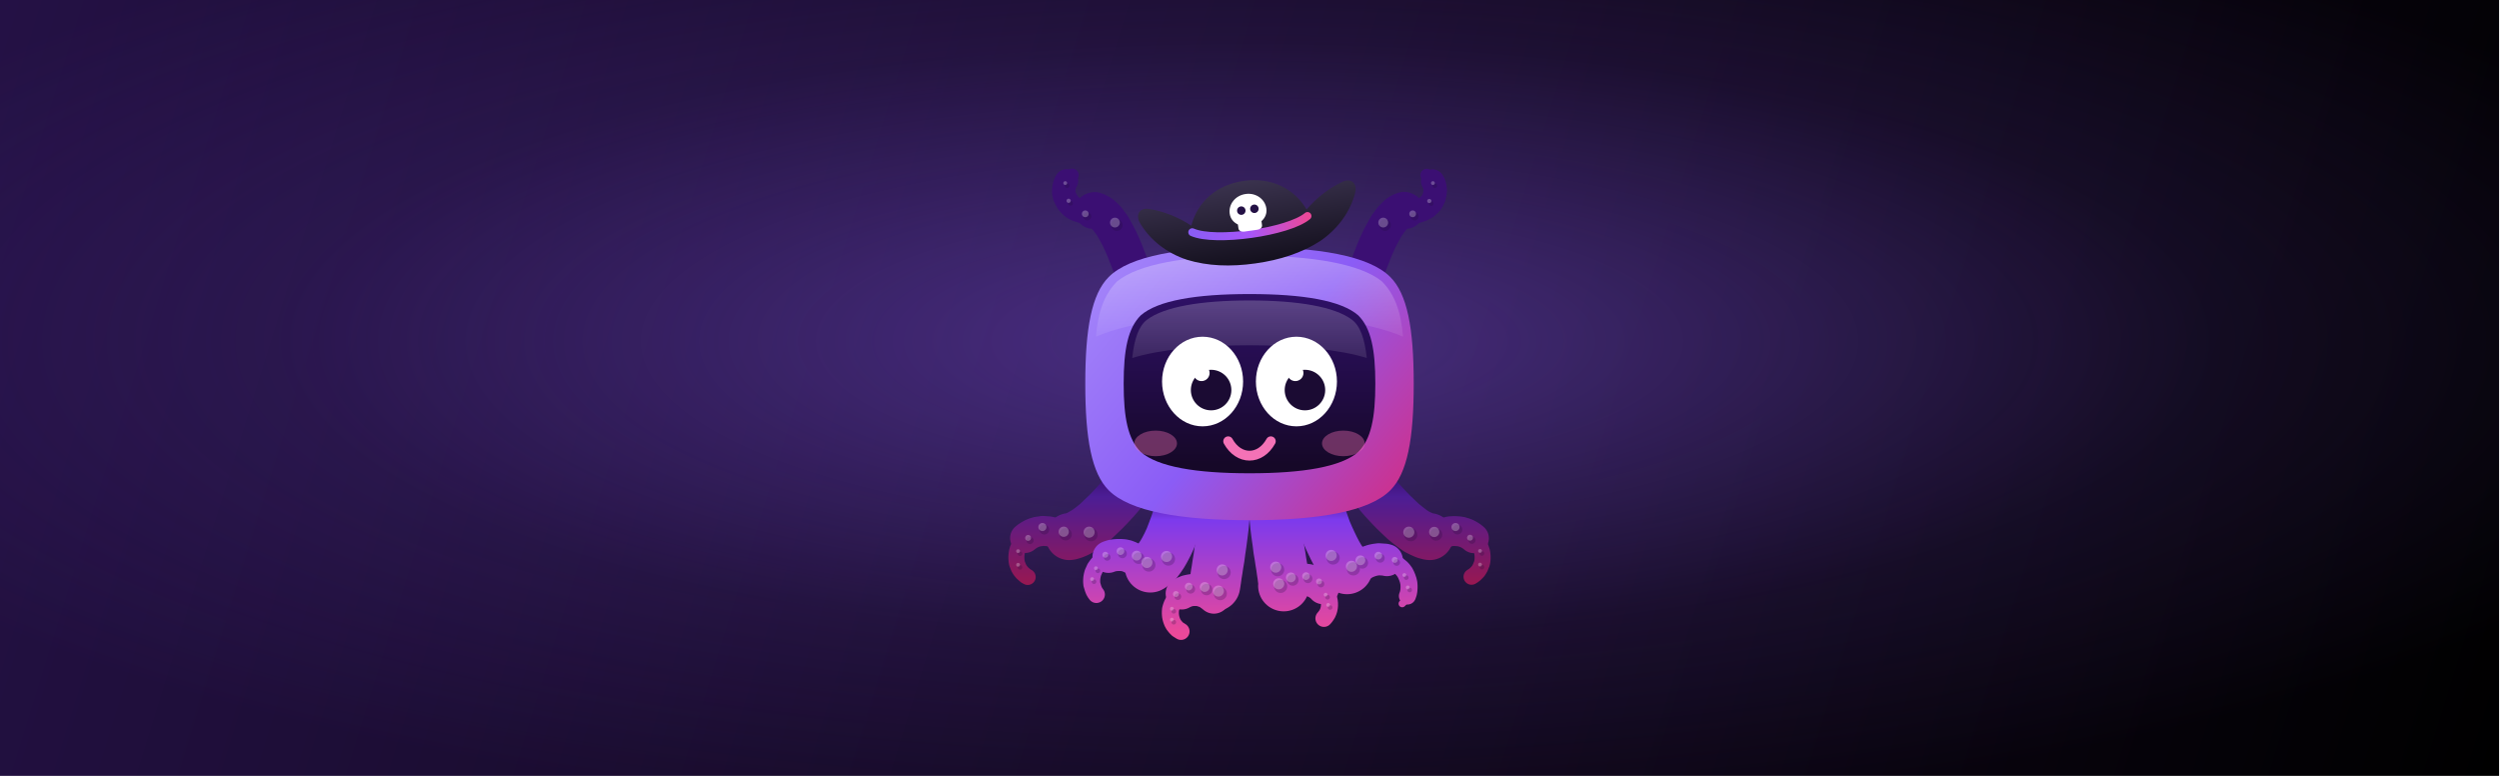
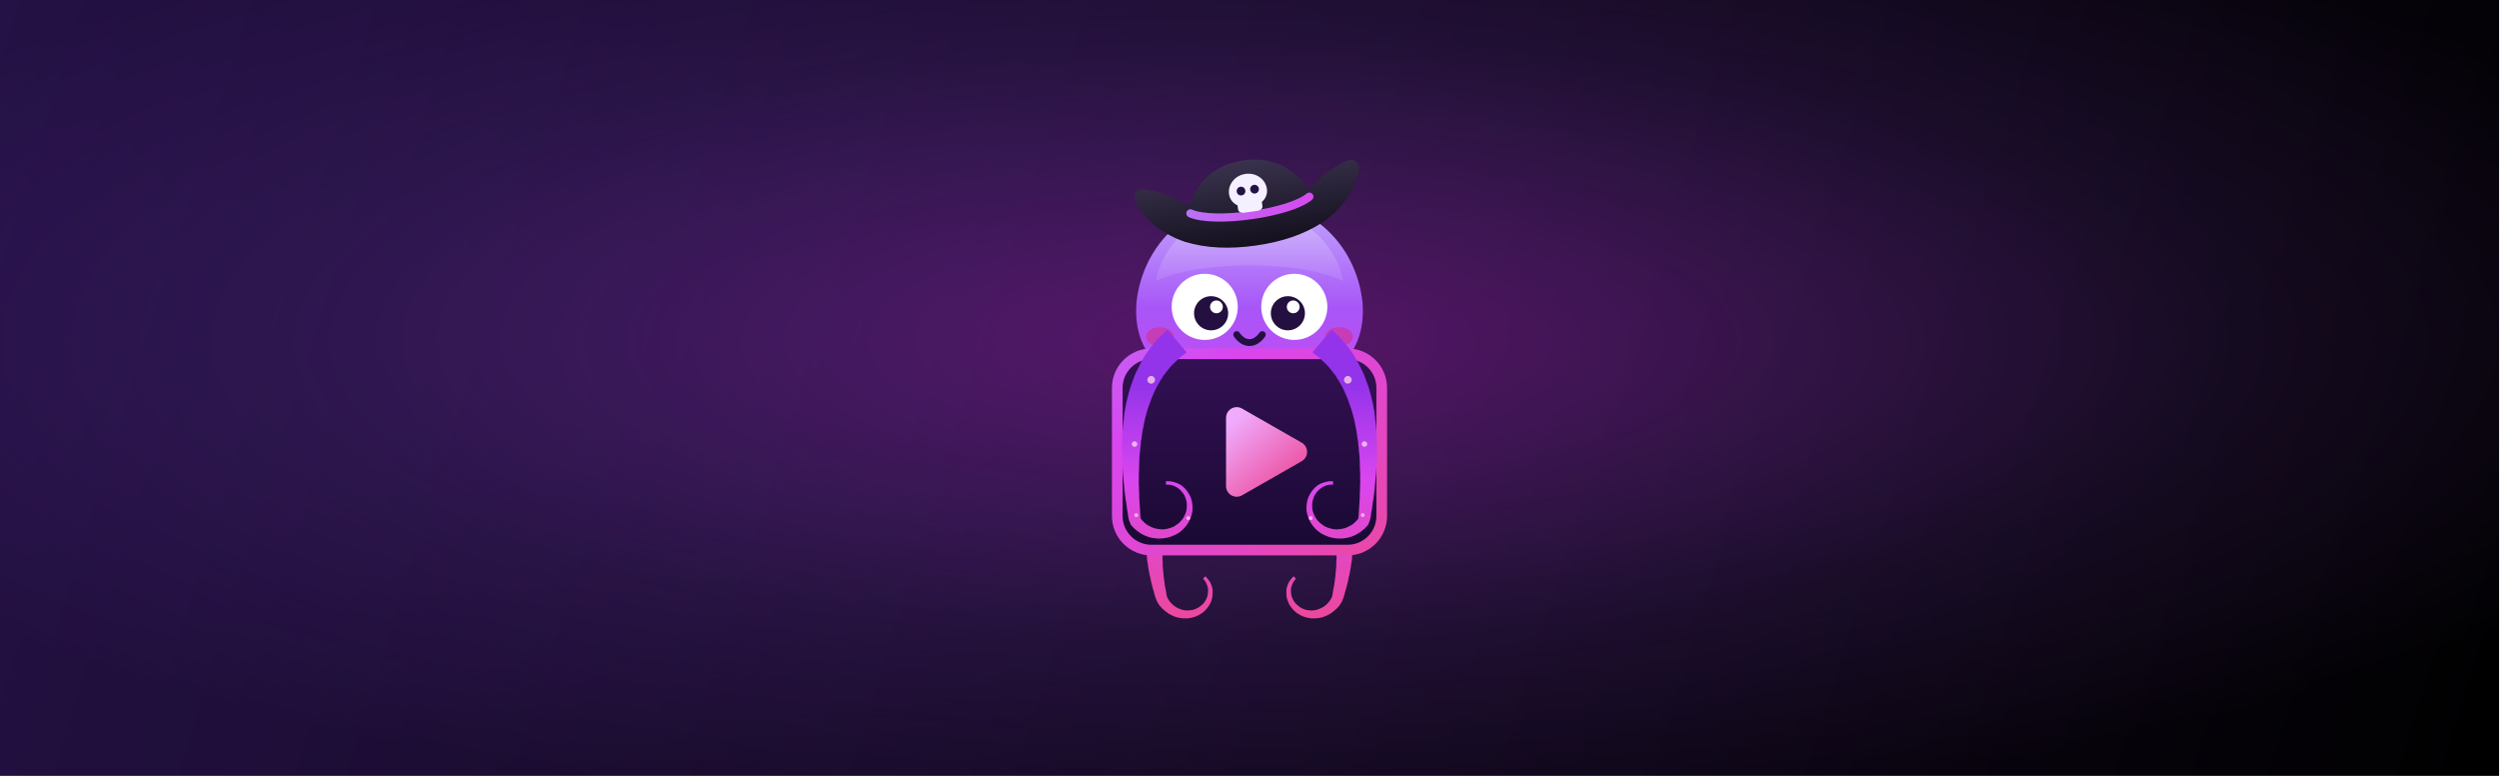
<svg xmlns="http://www.w3.org/2000/svg" viewBox="0 0 2320 720" width="2320" height="720" role="img">
  <defs>
-     <linearGradient id="gM" x1="40" y1="54" x2="200" y2="186" gradientUnits="userSpaceOnUse">
+     <linearGradient id="gV" x1="46" y1="26" x2="196" y2="214" gradientUnits="userSpaceOnUse">
      <stop offset="0" stop-color="#A78BFA" />
-       <stop offset=".5" stop-color="#8B5CF6" />
-       <stop offset="1" stop-color="#DB2777" />
-     </linearGradient>
-     <linearGradient id="gA" x1="0" y1="170" x2="0" y2="235" gradientUnits="userSpaceOnUse">
-       <stop offset="0" stop-color="#4C1D95" />
-       <stop offset=".18" stop-color="#7C3AED" />
+       <stop offset=".42" stop-color="#D946EF" />
      <stop offset="1" stop-color="#EC4899" />
    </linearGradient>
-     <linearGradient id="gB" x1="0" y1="160" x2="0" y2="215" gradientUnits="userSpaceOnUse">
-       <stop offset="0" stop-color="#3B0F73" />
-       <stop offset=".2" stop-color="#4C1D95" />
-       <stop offset="1" stop-color="#9D174D" />
+     <linearGradient id="gHd" x1="0" y1="26" x2="0" y2="140" gradientUnits="userSpaceOnUse">
+       <stop offset="0" stop-color="#C4B5FD" />
+       <stop offset=".5" stop-color="#A855F7" />
+       <stop offset="1" stop-color="#D946EF" />
    </linearGradient>
-     <linearGradient id="gT" x1="0" y1="78" x2="0" y2="156" gradientUnits="userSpaceOnUse">
-       <stop offset="0" stop-color="#2E1065" />
-       <stop offset="1" stop-color="#160828" />
+     <linearGradient id="gA" x1="0" y1="118" x2="0" y2="230" gradientUnits="userSpaceOnUse">
+       <stop offset="0" stop-color="#9333EA" />
+       <stop offset=".4" stop-color="#D946EF" />
+       <stop offset="1" stop-color="#EC4899" />
    </linearGradient>
-     <linearGradient id="gS" x1="0" y1="54" x2="0" y2="110" gradientUnits="userSpaceOnUse">
-       <stop offset="0" stop-color="#fff" stop-opacity=".3" />
+     <linearGradient id="gT" x1="0" y1="104" x2="0" y2="196" gradientUnits="userSpaceOnUse">
+       <stop offset="0" stop-color="#341054" />
+       <stop offset="1" stop-color="#190933" />
+     </linearGradient>
+     <linearGradient id="gS" x1="0" y1="34" x2="0" y2="86" gradientUnits="userSpaceOnUse">
+       <stop offset="0" stop-color="#fff" stop-opacity=".28" />
      <stop offset="1" stop-color="#fff" stop-opacity="0" />
    </linearGradient>
-     <linearGradient id="gG" x1="0" y1="78" x2="0" y2="130" gradientUnits="userSpaceOnUse">
-       <stop offset="0" stop-color="#fff" stop-opacity=".22" />
-       <stop offset="1" stop-color="#fff" stop-opacity="0" />
+     <linearGradient id="gP" x1="114" y1="134" x2="142" y2="166" gradientUnits="userSpaceOnUse">
+       <stop offset="0" stop-color="#F0ABFC" />
+       <stop offset="1" stop-color="#EC4899" />
    </linearGradient>
    <linearGradient id="gH" x1="0" y1="14" x2="0" y2="78" gradientUnits="userSpaceOnUse">
      <stop offset="0" stop-color="#3C3450" />
      <stop offset="1" stop-color="#15111F" />
    </linearGradient>
-     <linearGradient id="gBd" x1="76" y1="0" x2="164" y2="0" gradientUnits="userSpaceOnUse">
-       <stop offset="0" stop-color="#8B5CF6" />
-       <stop offset=".5" stop-color="#A855F7" />
-       <stop offset="1" stop-color="#EC4899" />
-     </linearGradient>
-     <path id="t0" pathLength="100" d="M 64.0 62.0 L 62.7 58.7 L 61.5 55.6 L 60.3 52.8 L 59.1 50.2 L 57.9 47.9 L 56.7 45.7 L 55.6 43.8 L 54.4 42.2 L 53.3 40.7 L 52.1 39.5 L 51.0 38.5 L 49.8 37.7 L 48.6 37.1 L 47.4 36.7 L 46.4 37.0 L 45.4 37.2 L 44.3 37.4 L 43.3 37.4 L 42.2 37.3 L 41.2 37.2 L 40.2 36.9 L 39.3 36.6 L 38.4 36.2 L 37.5 35.7 L 36.7 35.1 L 36.0 34.5 L 35.4 33.8 L 34.8 33.1 L 34.3 32.3 L 33.9 31.5 L 33.5 30.7 L 33.2 29.9 L 33.0 29.0 L 32.9 28.2 L 32.9 27.3 L 33.0 26.5 L 33.1 25.7 L 33.3 24.9 L 33.6 24.1 L 33.9 23.4 L 34.3 22.8 L 34.7 22.1 L 35.2 21.6 L 35.7 21.1 L 36.3 20.6 L 36.9 20.2" />
-     <path id="t1" pathLength="100" d="M 176.0 62.0 L 177.3 58.7 L 178.5 55.6 L 179.7 52.8 L 180.9 50.2 L 182.1 47.9 L 183.3 45.7 L 184.4 43.8 L 185.6 42.2 L 186.7 40.7 L 187.9 39.5 L 189.0 38.4 L 190.1 37.6 L 191.3 37.0 L 192.5 36.6 L 193.5 37.0 L 194.5 37.2 L 195.6 37.3 L 196.7 37.4 L 197.7 37.3 L 198.7 37.2 L 199.7 36.9 L 200.6 36.6 L 201.5 36.2 L 202.4 35.7 L 203.2 35.2 L 203.9 34.5 L 204.6 33.9 L 205.2 33.2 L 205.7 32.4 L 206.1 31.6 L 206.5 30.8 L 206.7 29.9 L 206.9 29.1 L 207.0 28.2 L 207.1 27.4 L 207.0 26.6 L 206.9 25.8 L 206.7 25.0 L 206.5 24.2 L 206.1 23.5 L 205.7 22.8 L 205.3 22.2 L 204.8 21.6 L 204.3 21.1 L 203.7 20.7 L 203.1 20.3" />
-     <path id="t2" pathLength="100" d="M 60.0 170.0 L 57.5 172.9 L 55.0 175.6 L 52.6 178.1 L 50.2 180.4 L 48.0 182.5 L 45.8 184.3 L 43.7 185.9 L 41.6 187.2 L 39.7 188.3 L 37.8 189.1 L 36.1 189.6 L 34.4 189.8 L 32.8 189.7 L 31.3 189.3 L 30.0 188.5 L 28.7 188.0 L 27.3 187.5 L 25.9 187.2 L 24.5 187.1 L 23.1 187.0 L 21.8 187.2 L 20.4 187.4 L 19.1 187.8 L 17.9 188.3 L 16.8 188.9 L 15.7 189.6 L 14.7 190.4 L 13.8 191.3 L 13.0 192.3 L 12.3 193.3 L 11.8 194.4 L 11.3 195.5 L 11.0 196.6 L 10.8 197.8 L 10.7 198.9 L 10.7 200.1 L 10.8 201.2 L 11.0 202.3 L 11.4 203.3 L 11.8 204.3 L 12.3 205.2 L 12.9 206.0 L 13.6 206.8 L 14.4 207.5 L 15.1 208.1 L 16.0 208.6" />
-     <path id="t3" pathLength="100" d="M 180.0 170.0 L 182.5 172.9 L 185.0 175.6 L 187.4 178.1 L 189.8 180.4 L 192.0 182.5 L 194.2 184.3 L 196.3 185.9 L 198.3 187.3 L 200.3 188.3 L 202.1 189.1 L 203.9 189.6 L 205.6 189.8 L 207.1 189.7 L 208.6 189.3 L 209.9 188.6 L 211.2 188.0 L 212.6 187.6 L 213.9 187.2 L 215.3 187.1 L 216.7 187.1 L 218.1 187.2 L 219.4 187.4 L 220.7 187.8 L 222.0 188.3 L 223.1 188.9 L 224.2 189.6 L 225.2 190.4 L 226.1 191.3 L 226.9 192.2 L 227.6 193.2 L 228.2 194.3 L 228.6 195.4 L 229.0 196.6 L 229.2 197.7 L 229.3 198.8 L 229.3 200.0 L 229.2 201.1 L 229.0 202.2 L 228.6 203.2 L 228.2 204.2 L 227.7 205.1 L 227.1 206.0 L 226.4 206.7 L 225.7 207.4 L 224.9 208.0 L 224.1 208.5" />
-     <path id="t4" pathLength="100" d="M 88.0 176.0 L 86.7 180.1 L 85.4 183.9 L 84.1 187.4 L 82.9 190.5 L 81.6 193.3 L 80.3 195.8 L 79.1 197.9 L 77.8 199.8 L 76.6 201.4 L 75.4 202.6 L 74.1 203.5 L 73.0 204.2 L 71.8 204.5 L 70.6 204.6 L 69.7 203.4 L 68.6 202.3 L 67.5 201.3 L 66.3 200.5 L 65.0 199.8 L 63.7 199.2 L 62.4 198.7 L 61.0 198.4 L 59.6 198.3 L 58.2 198.3 L 56.9 198.4 L 55.6 198.6 L 54.3 199.0 L 53.1 199.5 L 51.9 200.1 L 50.9 200.8 L 49.9 201.6 L 49.0 202.5 L 48.3 203.4 L 47.6 204.4 L 47.1 205.5 L 46.6 206.6 L 46.3 207.7 L 46.1 208.8 L 46.0 209.9 L 46.0 211.0 L 46.1 212.1 L 46.4 213.1 L 46.7 214.1 L 47.1 215.1 L 47.6 216.0 L 48.2 216.8" />
-     <path id="t5" pathLength="100" d="M 108.0 181.0 L 107.6 185.3 L 107.1 189.3 L 106.6 193.1 L 106.1 196.5 L 105.7 199.6 L 105.2 202.5 L 104.8 205.2 L 104.4 207.6 L 104.1 209.8 L 103.8 211.8 L 103.5 213.7 L 103.4 215.4 L 103.3 216.9 L 103.3 218.3 L 102.2 217.4 L 101.1 216.6 L 99.9 215.9 L 98.6 215.4 L 97.3 215.0 L 95.9 214.7 L 94.6 214.7 L 93.3 214.7 L 92.0 214.9 L 90.7 215.2 L 89.5 215.7 L 88.4 216.2 L 87.4 216.9 L 86.4 217.7 L 85.6 218.5 L 84.8 219.5 L 84.2 220.5 L 83.7 221.5 L 83.3 222.6 L 83.0 223.7 L 82.9 224.8 L 82.9 225.9 L 83.0 227.0 L 83.2 228.0 L 83.5 229.0 L 83.9 230.0 L 84.4 230.9 L 85.0 231.7 L 85.6 232.4 L 86.3 233.1 L 87.1 233.6 L 87.9 234.1" />
-     <path id="t6" pathLength="100" d="M 132.0 181.0 L 132.4 185.1 L 132.9 189.0 L 133.4 192.5 L 133.8 195.8 L 134.3 198.7 L 134.7 201.4 L 135.1 203.8 L 135.4 206.0 L 135.7 207.9 L 135.9 209.6 L 136.1 211.0 L 136.1 212.1 L 136.0 213.1 L 135.8 213.8 L 136.9 212.9 L 138.0 212.1 L 139.1 211.4 L 140.3 210.8 L 141.6 210.4 L 142.8 210.1 L 144.1 209.9 L 145.3 209.9 L 146.6 209.9 L 147.8 210.1 L 149.0 210.4 L 150.1 210.8 L 151.2 211.3 L 152.2 211.9 L 153.2 212.6 L 154.0 213.3 L 154.8 214.2 L 155.5 215.0 L 156.1 216.0 L 156.6 216.9 L 156.9 217.9 L 157.2 219.0 L 157.4 220.0 L 157.5 221.0 L 157.5 222.0 L 157.4 223.0 L 157.2 224.0 L 156.9 224.9 L 156.5 225.8 L 156.0 226.6 L 155.5 227.3 L 154.9 228.0" />
-     <path id="t7" pathLength="100" d="M 152.0 176.0 L 153.3 179.9 L 154.6 183.5 L 155.8 186.9 L 157.1 189.9 L 158.4 192.7 L 159.6 195.2 L 160.8 197.5 L 162.0 199.6 L 163.2 201.4 L 164.3 202.9 L 165.4 204.3 L 166.5 205.5 L 167.5 206.4 L 168.5 207.2 L 169.5 205.9 L 170.6 204.7 L 171.9 203.6 L 173.2 202.7 L 174.6 201.9 L 176.1 201.3 L 177.6 200.8 L 179.1 200.5 L 180.6 200.3 L 182.1 200.4 L 183.6 200.5 L 185.1 200.9 L 186.5 201.3 L 187.8 201.9 L 189.0 202.6 L 190.1 203.5 L 191.2 204.4 L 192.1 205.4 L 192.9 206.5 L 193.5 207.7 L 194.0 208.9 L 194.4 210.1 L 194.7 211.4 L 194.8 212.6 L 194.8 213.8 L 194.7 215.1 L 194.5 216.2 L 194.1 217.4 L 193.6 218.4 L 193.0 219.4 L 192.4 220.3 L 191.6 221.1" />
    <linearGradient id="bg" x1="0" y1="0" x2="2320" y2="720" gradientUnits="userSpaceOnUse">
      <stop offset="0" stop-color="#241145" />
      <stop offset=".55" stop-color="#12081F" />
      <stop offset="1" stop-color="#000000" />
    </linearGradient>
    <radialGradient id="halo" cx="50%" cy="44%" r="62%">
-       <stop offset="0" stop-color="#8B5CF6" stop-opacity=".46" />
-       <stop offset=".62" stop-color="#8B5CF6" stop-opacity=".10" />
-       <stop offset="1" stop-color="#8B5CF6" stop-opacity="0" />
+       <stop offset="0" stop-color="#C026D3" stop-opacity=".40" />
+       <stop offset=".62" stop-color="#A855F7" stop-opacity=".10" />
+       <stop offset="1" stop-color="#A855F7" stop-opacity="0" />
    </radialGradient>
  </defs>
  <rect width="2320" height="720" fill="url(#bg)" />
  <rect width="2320" height="720" fill="url(#halo)" />
  <g transform="translate(922.4 122.4) scale(1.98)">
-     <g fill="none" stroke="url(#gB)" stroke-linecap="round" stroke-linejoin="round">
-       <use href="#t0" stroke-width="2.6" stroke-dasharray="0 74 30 300" />
-       <use href="#t0" stroke-width="6" stroke-dasharray="0 52 26 300" />
-       <use href="#t0" stroke-width="11" stroke-dasharray="0 28 28 300" />
-       <use href="#t0" stroke-width="17" stroke-dasharray="32 300" />
-       <use href="#t1" stroke-width="2.6" stroke-dasharray="0 74 30 300" />
-       <use href="#t1" stroke-width="6" stroke-dasharray="0 52 26 300" />
-       <use href="#t1" stroke-width="11" stroke-dasharray="0 28 28 300" />
-       <use href="#t1" stroke-width="17" stroke-dasharray="32 300" />
-       <use href="#t2" stroke-width="3.2" stroke-dasharray="0 72 32 300" />
-       <use href="#t2" stroke-width="7.5" stroke-dasharray="0 50 26 300" />
-       <use href="#t2" stroke-width="14" stroke-dasharray="0 28 26 300" />
-       <use href="#t2" stroke-width="22" stroke-dasharray="32 300" />
-       <use href="#t3" stroke-width="3.2" stroke-dasharray="0 72 32 300" />
-       <use href="#t3" stroke-width="7.5" stroke-dasharray="0 50 26 300" />
-       <use href="#t3" stroke-width="14" stroke-dasharray="0 28 26 300" />
-       <use href="#t3" stroke-width="22" stroke-dasharray="32 300" />
+     <g fill="url(#gA)">
+       <path d="M 84.6 150.4 L 83.8 151.8 L 82.9 153.2 L 82.1 154.7 L 81.3 156.2 L 80.5 157.7 L 79.7 159.2 L 79.0 160.8 L 78.3 162.3 L 77.6 163.9 L 77.0 165.5 L 76.3 167.1 L 75.7 168.7 L 75.2 170.3 L 74.7 171.9 L 74.2 173.6 L 73.7 175.2 L 73.3 176.9 L 73.0 178.6 L 72.6 180.3 L 72.3 182.0 L 72.1 183.7 L 71.9 185.4 L 71.7 187.1 L 71.6 188.8 L 71.6 190.5 L 71.5 192.2 L 71.6 193.9 L 71.6 195.6 L 71.7 197.3 L 71.9 199.0 L 72.0 200.7 L 72.3 202.3 L 72.5 204.0 L 72.8 205.6 L 73.1 207.3 L 73.5 208.9 L 73.8 210.5 L 74.2 212.1 L 74.6 213.7 L 75.1 215.3 L 75.5 216.9 L 76.0 218.5 L 76.8 220.4 L 77.9 222.1 L 79.2 223.5 L 80.6 224.7 L 82.1 225.8 L 83.8 226.7 L 85.5 227.4 L 87.3 227.8 L 89.2 228.0 L 91.0 228.0 L 92.8 227.7 L 94.6 227.2 L 96.3 226.4 L 97.8 225.5 L 99.2 224.3 L 100.4 222.9 L 101.4 221.4 L 102.1 219.8 L 102.6 218.0 L 102.7 216.3 L 102.7 214.5 L 102.3 212.8 L 101.6 211.1 L 100.6 209.7 L 99.5 208.4 L 99.3 208.3 L 98.2 209.4 L 98.3 209.5 L 99.3 210.7 L 99.9 211.9 L 100.4 213.3 L 100.6 214.7 L 100.5 216.1 L 100.3 217.5 L 99.8 218.8 L 99.1 220.1 L 98.2 221.2 L 97.2 222.1 L 96.1 222.9 L 94.9 223.5 L 93.6 224.0 L 92.2 224.2 L 90.9 224.3 L 89.5 224.2 L 88.2 223.9 L 86.9 223.4 L 85.7 222.8 L 84.6 222.1 L 83.6 221.2 L 82.7 220.2 L 82.0 219.2 L 81.4 218.1 L 81.1 217.0 L 80.9 215.6 L 80.6 214.0 L 80.3 212.5 L 80.1 210.9 L 79.9 209.4 L 79.7 207.9 L 79.6 206.3 L 79.4 204.8 L 79.3 203.3 L 79.3 201.7 L 79.2 200.2 L 79.2 198.7 L 79.3 197.2 L 79.4 195.7 L 79.5 194.2 L 79.6 192.7 L 79.8 191.2 L 80.0 189.7 L 80.3 188.2 L 80.6 186.8 L 81.0 185.3 L 81.3 183.9 L 81.8 182.5 L 82.2 181.1 L 82.7 179.6 L 83.2 178.3 L 83.8 176.9 L 84.3 175.5 L 85.0 174.2 L 85.6 172.8 L 86.3 171.5 L 87.0 170.2 L 87.7 168.9 L 88.5 167.6 L 89.3 166.3 L 90.1 165.0 L 90.9 163.8 L 91.7 162.5 L 92.6 161.3 L 93.5 160.1 L 94.4 158.9 L 95.4 157.6 Z" />
+       <path d="M 144.6 157.6 L 145.6 158.9 L 146.5 160.1 L 147.4 161.3 L 148.3 162.5 L 149.1 163.8 L 149.9 165.0 L 150.7 166.3 L 151.5 167.6 L 152.3 168.9 L 153.0 170.2 L 153.7 171.5 L 154.4 172.8 L 155.0 174.2 L 155.7 175.5 L 156.2 176.9 L 156.8 178.3 L 157.3 179.6 L 157.8 181.1 L 158.2 182.5 L 158.7 183.9 L 159.0 185.3 L 159.4 186.8 L 159.7 188.2 L 160.0 189.7 L 160.2 191.2 L 160.4 192.7 L 160.5 194.2 L 160.6 195.7 L 160.7 197.2 L 160.8 198.7 L 160.8 200.2 L 160.7 201.7 L 160.7 203.3 L 160.6 204.8 L 160.4 206.3 L 160.3 207.9 L 160.1 209.4 L 159.9 210.9 L 159.7 212.5 L 159.4 214.0 L 159.1 215.6 L 158.9 217.0 L 158.6 218.1 L 158.0 219.2 L 157.3 220.2 L 156.4 221.2 L 155.4 222.1 L 154.3 222.8 L 153.1 223.4 L 151.8 223.9 L 150.5 224.2 L 149.1 224.3 L 147.8 224.2 L 146.4 224.0 L 145.1 223.5 L 143.9 222.9 L 142.8 222.1 L 141.8 221.2 L 140.9 220.1 L 140.2 218.8 L 139.7 217.5 L 139.5 216.1 L 139.4 214.7 L 139.6 213.3 L 140.1 211.9 L 140.7 210.7 L 141.7 209.5 L 141.8 209.4 L 140.7 208.3 L 140.5 208.4 L 139.4 209.7 L 138.4 211.1 L 137.7 212.8 L 137.3 214.5 L 137.3 216.3 L 137.4 218.0 L 137.9 219.8 L 138.6 221.4 L 139.6 222.9 L 140.8 224.3 L 142.2 225.5 L 143.7 226.4 L 145.4 227.2 L 147.2 227.7 L 149.0 228.0 L 150.8 228.0 L 152.7 227.8 L 154.5 227.4 L 156.2 226.7 L 157.9 225.8 L 159.4 224.7 L 160.8 223.5 L 162.1 222.1 L 163.2 220.4 L 164.0 218.5 L 164.5 216.9 L 164.9 215.3 L 165.4 213.7 L 165.8 212.1 L 166.2 210.5 L 166.5 208.9 L 166.9 207.3 L 167.2 205.6 L 167.5 204.0 L 167.7 202.3 L 168.0 200.7 L 168.1 199.0 L 168.3 197.3 L 168.4 195.6 L 168.4 193.9 L 168.5 192.2 L 168.4 190.5 L 168.4 188.8 L 168.3 187.1 L 168.1 185.4 L 167.9 183.7 L 167.7 182.0 L 167.4 180.3 L 167.0 178.6 L 166.7 176.9 L 166.3 175.2 L 165.8 173.6 L 165.3 171.9 L 164.8 170.3 L 164.3 168.7 L 163.7 167.1 L 163.0 165.5 L 162.4 163.9 L 161.7 162.3 L 161.0 160.8 L 160.3 159.2 L 159.5 157.7 L 158.7 156.2 L 157.9 154.7 L 157.1 153.2 L 156.2 151.8 L 155.4 150.4 Z" />
    </g>
-     <g fill="none" stroke="url(#gA)" stroke-linecap="round" stroke-linejoin="round">
-       <use href="#t4" stroke-width="3.4" stroke-dasharray="0 72 32 300" />
-       <use href="#t4" stroke-width="8" stroke-dasharray="0 50 26 300" />
-       <use href="#t4" stroke-width="15" stroke-dasharray="0 28 26 300" />
-       <use href="#t4" stroke-width="24" stroke-dasharray="32 300" />
-       <use href="#t5" stroke-width="3.4" stroke-dasharray="0 72 32 300" />
-       <use href="#t5" stroke-width="8" stroke-dasharray="0 50 26 300" />
-       <use href="#t5" stroke-width="15" stroke-dasharray="0 28 26 300" />
-       <use href="#t5" stroke-width="24" stroke-dasharray="32 300" />
-       <use href="#t6" stroke-width="3.4" stroke-dasharray="0 72 32 300" />
-       <use href="#t6" stroke-width="8" stroke-dasharray="0 50 26 300" />
-       <use href="#t6" stroke-width="15" stroke-dasharray="0 28 26 300" />
-       <use href="#t6" stroke-width="24" stroke-dasharray="32 300" />
-       <use href="#t7" stroke-width="3.4" stroke-dasharray="0 72 32 300" />
-       <use href="#t7" stroke-width="8" stroke-dasharray="0 50 26 300" />
-       <use href="#t7" stroke-width="15" stroke-dasharray="0 28 26 300" />
-       <use href="#t7" stroke-width="24" stroke-dasharray="32 300" />
-     </g>
-     <g fill="#1B0B33" opacity=".22">
-       <circle cx="57.8" cy="43.7" r="2.7" />
-       <circle cx="43.9" cy="39.6" r="1.9" />
-       <circle cx="36.1" cy="33.5" r="1.1" />
-       <circle cx="34.5" cy="25.2" r="1.1" />
-       <circle cx="183.6" cy="43.7" r="2.7" />
-       <circle cx="197.4" cy="39.6" r="1.9" />
-       <circle cx="205.2" cy="33.6" r="1.1" />
-       <circle cx="206.9" cy="25.2" r="1.1" />
-       <circle cx="45.7" cy="188.8" r="3.1" />
-       <circle cx="33.8" cy="188.6" r="2.9" />
-       <circle cx="23.8" cy="186.4" r="2.3" />
-       <circle cx="17.1" cy="191.5" r="1.7" />
-       <circle cx="12.4" cy="197.7" r="1.1" />
-       <circle cx="12.4" cy="204.1" r="1.1" />
-       <circle cx="195.6" cy="188.8" r="3.1" />
-       <circle cx="207.5" cy="188.7" r="2.9" />
-       <circle cx="217.5" cy="186.4" r="2.3" />
-       <circle cx="224.3" cy="191.4" r="1.7" />
-       <circle cx="229.0" cy="197.6" r="1.1" />
-       <circle cx="229.0" cy="204.0" r="1.1" />
-       <circle cx="82.0" cy="200.2" r="3.1" />
-       <circle cx="72.8" cy="203.0" r="3.1" />
-       <circle cx="68.0" cy="199.8" r="2.7" />
-       <circle cx="60.4" cy="197.7" r="2.1" />
-       <circle cx="53.3" cy="199.4" r="1.6" />
-       <circle cx="48.9" cy="205.7" r="1.1" />
-       <circle cx="47.1" cy="210.8" r="1.1" />
-       <circle cx="108.1" cy="206.5" r="3.1" />
-       <circle cx="106.3" cy="216.4" r="3.1" />
-       <circle cx="99.9" cy="214.5" r="2.7" />
-       <circle cx="92.4" cy="214.3" r="2.1" />
-       <circle cx="86.4" cy="217.8" r="1.6" />
-       <circle cx="84.5" cy="224.7" r="1.1" />
-       <circle cx="84.5" cy="229.8" r="1.1" />
-       <circle cx="133.2" cy="205.2" r="3.1" />
-       <circle cx="134.6" cy="213.0" r="3.1" />
-       <circle cx="140.3" cy="210.0" r="2.7" />
-       <circle cx="147.4" cy="209.4" r="2.1" />
-       <circle cx="153.5" cy="211.9" r="1.6" />
-       <circle cx="156.6" cy="218.1" r="1.1" />
-       <circle cx="157.8" cy="222.9" r="1.1" />
-       <circle cx="159.2" cy="199.7" r="3.1" />
-       <circle cx="168.7" cy="204.8" r="3.1" />
-       <circle cx="172.9" cy="202.0" r="2.7" />
-       <circle cx="181.3" cy="199.8" r="2.1" />
-       <circle cx="189.0" cy="201.8" r="1.6" />
-       <circle cx="193.5" cy="208.9" r="1.1" />
-       <circle cx="195.1" cy="214.7" r="1.1" />
-     </g>
-     <g fill="#fff" opacity=".26">
-       <circle cx="56.9" cy="42.5" r="2.3" />
-       <circle cx="43.0" cy="38.4" r="1.6" />
-       <circle cx="35.2" cy="32.3" r="1.0" />
-       <circle cx="33.6" cy="24.0" r="0.9" />
-       <circle cx="182.7" cy="42.5" r="2.3" />
-       <circle cx="196.5" cy="38.4" r="1.6" />
-       <circle cx="204.3" cy="32.4" r="1.0" />
-       <circle cx="206.0" cy="24.0" r="0.9" />
-       <circle cx="44.8" cy="187.6" r="2.6" />
-       <circle cx="32.9" cy="187.4" r="2.4" />
-       <circle cx="22.9" cy="185.2" r="1.9" />
-       <circle cx="16.2" cy="190.3" r="1.4" />
-       <circle cx="11.5" cy="196.5" r="0.9" />
-       <circle cx="11.5" cy="202.9" r="0.9" />
-       <circle cx="194.7" cy="187.6" r="2.6" />
-       <circle cx="206.6" cy="187.5" r="2.4" />
-       <circle cx="216.6" cy="185.2" r="1.9" />
-       <circle cx="223.4" cy="190.2" r="1.4" />
-       <circle cx="228.1" cy="196.4" r="0.9" />
-       <circle cx="228.1" cy="202.8" r="0.9" />
-       <circle cx="81.1" cy="199.0" r="2.6" />
-       <circle cx="71.9" cy="201.8" r="2.6" />
-       <circle cx="67.1" cy="198.6" r="2.3" />
-       <circle cx="59.5" cy="196.5" r="1.8" />
-       <circle cx="52.4" cy="198.2" r="1.4" />
-       <circle cx="48.0" cy="204.5" r="0.9" />
-       <circle cx="46.2" cy="209.6" r="0.9" />
-       <circle cx="107.2" cy="205.3" r="2.6" />
-       <circle cx="105.4" cy="215.2" r="2.6" />
-       <circle cx="99.0" cy="213.3" r="2.3" />
-       <circle cx="91.5" cy="213.1" r="1.8" />
-       <circle cx="85.5" cy="216.6" r="1.4" />
-       <circle cx="83.6" cy="223.5" r="0.9" />
-       <circle cx="83.6" cy="228.6" r="0.9" />
-       <circle cx="132.3" cy="204.0" r="2.6" />
-       <circle cx="133.7" cy="211.8" r="2.6" />
-       <circle cx="139.4" cy="208.8" r="2.3" />
-       <circle cx="146.5" cy="208.2" r="1.8" />
-       <circle cx="152.6" cy="210.7" r="1.4" />
-       <circle cx="155.7" cy="216.9" r="0.9" />
-       <circle cx="156.9" cy="221.7" r="0.9" />
-       <circle cx="158.3" cy="198.5" r="2.6" />
-       <circle cx="167.8" cy="203.6" r="2.6" />
-       <circle cx="172.0" cy="200.8" r="2.3" />
-       <circle cx="180.4" cy="198.6" r="1.8" />
-       <circle cx="188.1" cy="200.6" r="1.4" />
-       <circle cx="192.6" cy="207.7" r="0.9" />
-       <circle cx="194.2" cy="213.5" r="0.9" />
-     </g>
-     <path d="M 120 54 C 152 54, 176 58, 186 68 C 194 76, 197 92, 197 118 C 197 144, 194 160, 186 168 C 176 178, 152 182, 120 182 C 88 182, 64 178, 54 168 C 46 160, 43 144, 43 118 C 43 92, 46 76, 54 68 C 64 58, 88 54, 120 54 Z" fill="url(#gM)" />
-     <path d="M 120 58 C 150 58, 172 62, 182 70 C 188 76, 191 84, 192 96 C 160 82, 80 82, 48 96 C 49 84, 52 76, 58 70 C 68 62, 90 58, 120 58 Z" fill="url(#gS)" />
-     <path d="M 120 76 C 145 76, 163 79, 171 86 C 177 92, 179 102, 179 118 C 179 134, 177 144, 171 150 C 163 157, 145 160, 120 160 C 95 160, 77 157, 69 150 C 63 144, 61 134, 61 118 C 61 102, 63 92, 69 86 C 77 79, 95 76, 120 76 Z" fill="url(#gT)" />
-     <path d="M 120 79 C 143 79, 160 82, 168 88 C 172 91, 174 97, 175 106 C 150 98, 90 98, 65 106 C 66 97, 68 91, 72 88 C 80 82, 97 79, 120 79 Z" fill="url(#gG)" />
-     <ellipse cx="98" cy="117" rx="19" ry="21" fill="#fff" />
-     <ellipse cx="142" cy="117" rx="19" ry="21" fill="#fff" />
-     <circle cx="102" cy="121" r="9.5" fill="#1B0B33" />
-     <circle cx="146" cy="121" r="9.5" fill="#1B0B33" />
-     <circle cx="97.5" cy="113" r="3.8" fill="#fff" />
-     <circle cx="141.5" cy="113" r="3.8" fill="#fff" />
-     <path d="M 110 145 C 115 154, 125 154, 130 145" fill="none" stroke="#F472B6" stroke-width="4.6" stroke-linecap="round" stroke-linejoin="round" />
-     <ellipse cx="76" cy="146" rx="10" ry="6" fill="#F472B6" opacity=".38" />
-     <ellipse cx="164" cy="146" rx="10" ry="6" fill="#F472B6" opacity=".38" />
-     <g transform="translate(120 42) rotate(-8) scale(0.62) translate(-120 -48)">
+     <path d="M 120 32 C 92 32, 70 52, 67 80 C 66 93, 70 102, 76 108 L 164 108 C 170 102, 174 93, 173 80 C 170 52, 148 32, 120 32 Z" fill="url(#gHd)" />
+     <path d="M 120 36 C 98 36, 80 50, 76 70 C 96 60, 144 60, 164 70 C 160 50, 142 36, 120 36 Z" fill="url(#gS)" />
+     <rect x="58.0" y="104.0" width="124.0" height="92.0" rx="16.0" fill="url(#gT)" />
+     <rect x="58.0" y="104.0" width="124.0" height="92.0" rx="16.0" fill="none" stroke="url(#gV)" stroke-width="5" />
+     <circle cx="99" cy="82" r="15.5" fill="#fff" />
+     <circle cx="141" cy="82" r="15.5" fill="#fff" />
+     <circle cx="102" cy="85" r="8" fill="#241040" />
+     <circle cx="138" cy="85" r="8" fill="#241040" />
+     <circle cx="104.5" cy="82" r="3" fill="#fff" />
+     <circle cx="140.5" cy="82" r="3" fill="#fff" />
+     <ellipse cx="78" cy="96" rx="6.5" ry="4.5" fill="#DB2777" opacity=".5" />
+     <ellipse cx="162" cy="96" rx="6.5" ry="4.5" fill="#DB2777" opacity=".5" />
+     <path d="M 114 95 C 117.5 100, 122.5 100, 126 95" fill="none" stroke="#241040" stroke-width="3.2" stroke-linecap="round" />
+     <path d="M 114 134 L 142 150 L 114 166 Z" fill="url(#gP)" stroke="url(#gP)" stroke-width="10" stroke-linejoin="round" />
+     <g transform="translate(120 33) rotate(-8) scale(0.64) translate(-120 -48)">
      <path d="M 120 17 C 141 17, 157 28, 164 45 C 173 37, 184 31, 194 28 C 201 26, 205 31, 202 38 C 196 52, 185 63, 171 70 C 156 77, 139 80, 120 80 C 101 80, 84 77, 69 70 C 55 63, 44 52, 38 38 C 35 31, 39 26, 46 28 C 56 31, 67 37, 76 45 C 83 28, 99 17, 120 17 Z" fill="url(#gH)" />
-       <path d="M 76 50 C 92 60, 148 60, 164 50" fill="none" stroke="url(#gBd)" stroke-width="6" stroke-linecap="round" stroke-linejoin="round" />
-       <path d="M 120 27 C 128 27, 134 33, 134 40 C 134 44, 132 47, 129 49 L 129 52 C 129 54, 127 55, 125 55 L 115 55 C 113 55, 111 54, 111 52 L 111 49 C 108 47, 106 44, 106 40 C 106 33, 112 27, 120 27 Z" fill="#fff" />
+       <path d="M 76 50 C 92 60, 148 60, 164 50" fill="none" stroke="url(#gV)" stroke-width="6" stroke-linecap="round" stroke-linejoin="round" />
+       <path d="M 120 27 C 128 27, 134 33, 134 40 C 134 44, 132 47, 129 49 L 129 52 C 129 54, 127 55, 125 55 L 115 55 C 113 55, 111 54, 111 52 L 111 49 C 108 47, 106 44, 106 40 C 106 33, 112 27, 120 27 Z" fill="#F5F0FF" />
      <g fill="#241145">
        <circle cx="115" cy="39" r="3.2" />
        <circle cx="125" cy="39" r="3.2" />
      </g>
    </g>
+     <g fill="url(#gA)">
+       <path d="M 81.5 92.7 L 80.3 93.8 L 79.0 95.0 L 77.7 96.3 L 76.5 97.6 L 75.3 99.0 L 74.2 100.4 L 73.1 101.9 L 72.0 103.3 L 71.0 104.8 L 70.1 106.4 L 69.2 107.9 L 68.4 109.5 L 67.6 111.1 L 66.8 112.7 L 66.1 114.3 L 65.5 116.0 L 64.9 117.6 L 64.3 119.2 L 63.8 120.9 L 63.3 122.6 L 62.9 124.2 L 62.5 125.9 L 62.1 127.6 L 61.8 129.3 L 61.5 130.9 L 61.3 132.6 L 61.1 134.3 L 60.9 135.9 L 60.7 137.6 L 60.6 139.3 L 60.4 141.0 L 60.4 142.6 L 60.3 144.3 L 60.2 146.0 L 60.2 147.6 L 60.2 149.3 L 60.2 150.9 L 60.3 152.6 L 60.3 154.2 L 60.4 155.8 L 60.5 157.5 L 60.6 159.1 L 60.7 160.7 L 60.9 162.4 L 61.0 164.0 L 61.2 165.6 L 61.3 167.2 L 61.5 168.9 L 61.7 170.5 L 61.9 172.1 L 62.2 173.7 L 62.4 175.3 L 62.6 176.9 L 62.9 178.5 L 63.1 180.1 L 63.5 182.0 L 64.4 184.2 L 65.9 185.8 L 67.3 187.0 L 68.9 188.1 L 70.5 189.0 L 72.2 189.7 L 74.0 190.2 L 75.9 190.5 L 77.7 190.6 L 79.5 190.5 L 81.3 190.2 L 83.1 189.7 L 84.8 189.0 L 86.4 188.2 L 87.9 187.1 L 89.2 185.9 L 90.4 184.5 L 91.4 183.0 L 92.2 181.4 L 92.8 179.7 L 93.2 178.0 L 93.3 176.2 L 93.2 174.5 L 92.9 172.7 L 92.3 171.0 L 91.5 169.5 L 90.5 168.0 L 89.3 166.7 L 88.0 165.6 L 86.5 164.8 L 84.8 164.2 L 83.1 163.8 L 81.4 163.7 L 80.8 163.8 L 80.8 165.3 L 81.4 165.3 L 82.9 165.4 L 84.3 165.8 L 85.6 166.4 L 86.8 167.2 L 87.9 168.2 L 88.8 169.3 L 89.6 170.5 L 90.1 171.9 L 90.5 173.3 L 90.6 174.7 L 90.6 176.1 L 90.4 177.5 L 90.0 178.8 L 89.4 180.1 L 88.7 181.3 L 87.8 182.4 L 86.8 183.4 L 85.7 184.2 L 84.5 185.0 L 83.2 185.5 L 81.9 185.9 L 80.6 186.2 L 79.2 186.3 L 77.9 186.2 L 76.5 186.0 L 75.2 185.7 L 74.0 185.2 L 72.8 184.6 L 71.6 183.9 L 70.6 183.0 L 69.7 182.1 L 69.0 181.3 L 68.9 180.7 L 68.8 179.4 L 68.7 177.8 L 68.6 176.2 L 68.5 174.7 L 68.4 173.1 L 68.3 171.5 L 68.3 169.9 L 68.2 168.4 L 68.2 166.8 L 68.1 165.2 L 68.1 163.6 L 68.1 162.1 L 68.1 160.5 L 68.2 158.9 L 68.2 157.4 L 68.3 155.8 L 68.3 154.2 L 68.4 152.7 L 68.5 151.1 L 68.7 149.6 L 68.8 148.0 L 69.0 146.5 L 69.1 145.0 L 69.4 143.4 L 69.6 141.9 L 69.8 140.4 L 70.1 138.9 L 70.4 137.4 L 70.7 135.9 L 71.0 134.5 L 71.4 133.0 L 71.8 131.5 L 72.2 130.1 L 72.7 128.7 L 73.2 127.3 L 73.7 125.9 L 74.2 124.5 L 74.8 123.2 L 75.4 121.8 L 76.0 120.5 L 76.7 119.2 L 77.4 118.0 L 78.1 116.7 L 78.9 115.5 L 79.6 114.3 L 80.5 113.2 L 81.3 112.1 L 82.2 111.0 L 83.1 109.9 L 84.1 108.9 L 85.1 107.9 L 86.1 107.0 L 87.1 106.0 L 88.2 105.1 L 89.3 104.3 L 90.5 103.3 Z" />
+       <path d="M 149.5 103.3 L 150.7 104.3 L 151.8 105.1 L 152.9 106.0 L 153.9 107.0 L 154.9 107.9 L 155.9 108.9 L 156.9 109.9 L 157.8 111.0 L 158.7 112.1 L 159.5 113.2 L 160.4 114.3 L 161.1 115.5 L 161.9 116.7 L 162.6 118.0 L 163.3 119.2 L 164.0 120.5 L 164.6 121.8 L 165.2 123.2 L 165.8 124.5 L 166.3 125.9 L 166.8 127.3 L 167.3 128.7 L 167.8 130.1 L 168.2 131.5 L 168.6 133.0 L 169.0 134.5 L 169.3 135.9 L 169.6 137.4 L 169.9 138.9 L 170.2 140.4 L 170.4 141.9 L 170.6 143.4 L 170.9 145.0 L 171.0 146.5 L 171.2 148.0 L 171.3 149.6 L 171.5 151.1 L 171.6 152.7 L 171.7 154.2 L 171.7 155.8 L 171.8 157.4 L 171.8 158.9 L 171.9 160.5 L 171.9 162.1 L 171.9 163.6 L 171.9 165.2 L 171.8 166.8 L 171.8 168.4 L 171.7 169.9 L 171.7 171.5 L 171.6 173.1 L 171.5 174.7 L 171.4 176.2 L 171.3 177.8 L 171.2 179.4 L 171.1 180.7 L 171.0 181.3 L 170.3 182.1 L 169.4 183.0 L 168.4 183.9 L 167.2 184.6 L 166.0 185.2 L 164.8 185.7 L 163.5 186.0 L 162.1 186.2 L 160.8 186.3 L 159.4 186.2 L 158.1 185.9 L 156.8 185.5 L 155.5 185.0 L 154.3 184.2 L 153.2 183.4 L 152.2 182.4 L 151.3 181.3 L 150.6 180.1 L 150.0 178.8 L 149.6 177.5 L 149.4 176.1 L 149.4 174.7 L 149.5 173.3 L 149.9 171.9 L 150.4 170.5 L 151.2 169.3 L 152.1 168.2 L 153.2 167.2 L 154.4 166.4 L 155.7 165.8 L 157.1 165.4 L 158.6 165.3 L 159.2 165.3 L 159.2 163.8 L 158.6 163.7 L 156.9 163.8 L 155.2 164.2 L 153.5 164.8 L 152.0 165.6 L 150.7 166.7 L 149.5 168.0 L 148.5 169.5 L 147.7 171.0 L 147.1 172.7 L 146.8 174.5 L 146.7 176.2 L 146.8 178.0 L 147.2 179.7 L 147.8 181.4 L 148.6 183.0 L 149.6 184.5 L 150.8 185.9 L 152.1 187.1 L 153.6 188.2 L 155.2 189.0 L 156.9 189.7 L 158.7 190.2 L 160.5 190.5 L 162.3 190.6 L 164.1 190.5 L 166.0 190.2 L 167.8 189.7 L 169.5 189.0 L 171.1 188.1 L 172.7 187.0 L 174.1 185.8 L 175.6 184.2 L 176.5 182.0 L 176.9 180.1 L 177.1 178.5 L 177.4 176.9 L 177.6 175.3 L 177.8 173.7 L 178.1 172.1 L 178.3 170.5 L 178.5 168.9 L 178.7 167.2 L 178.8 165.6 L 179.0 164.0 L 179.1 162.4 L 179.3 160.7 L 179.4 159.1 L 179.5 157.5 L 179.6 155.8 L 179.7 154.2 L 179.7 152.6 L 179.8 150.9 L 179.8 149.3 L 179.8 147.6 L 179.8 146.0 L 179.7 144.3 L 179.6 142.6 L 179.6 141.0 L 179.4 139.3 L 179.3 137.6 L 179.1 135.9 L 178.9 134.3 L 178.7 132.6 L 178.5 130.9 L 178.2 129.3 L 177.9 127.6 L 177.5 125.9 L 177.1 124.2 L 176.7 122.6 L 176.2 120.9 L 175.7 119.2 L 175.1 117.6 L 174.5 116.0 L 173.9 114.3 L 173.2 112.7 L 172.4 111.1 L 171.6 109.5 L 170.8 107.9 L 169.9 106.4 L 169.0 104.8 L 168.0 103.3 L 166.9 101.9 L 165.8 100.4 L 164.7 99.0 L 163.5 97.6 L 162.3 96.3 L 161.0 95.0 L 159.7 93.8 L 158.5 92.7 Z" />
+     </g>
+     <g fill="#FBCFE8" opacity=".8">
+       <circle cx="73.9" cy="116.2" r="1.8" />
+       <circle cx="66.1" cy="146.3" r="1.3" />
+       <circle cx="66.9" cy="179.6" r="0.9" />
+       <circle cx="91.3" cy="181.0" r="0.9" />
+       <circle cx="166.1" cy="116.2" r="1.8" />
+       <circle cx="173.9" cy="146.3" r="1.3" />
+       <circle cx="173.1" cy="179.6" r="0.9" />
+       <circle cx="148.7" cy="181.0" r="0.9" />
+     </g>
  </g>
</svg>
